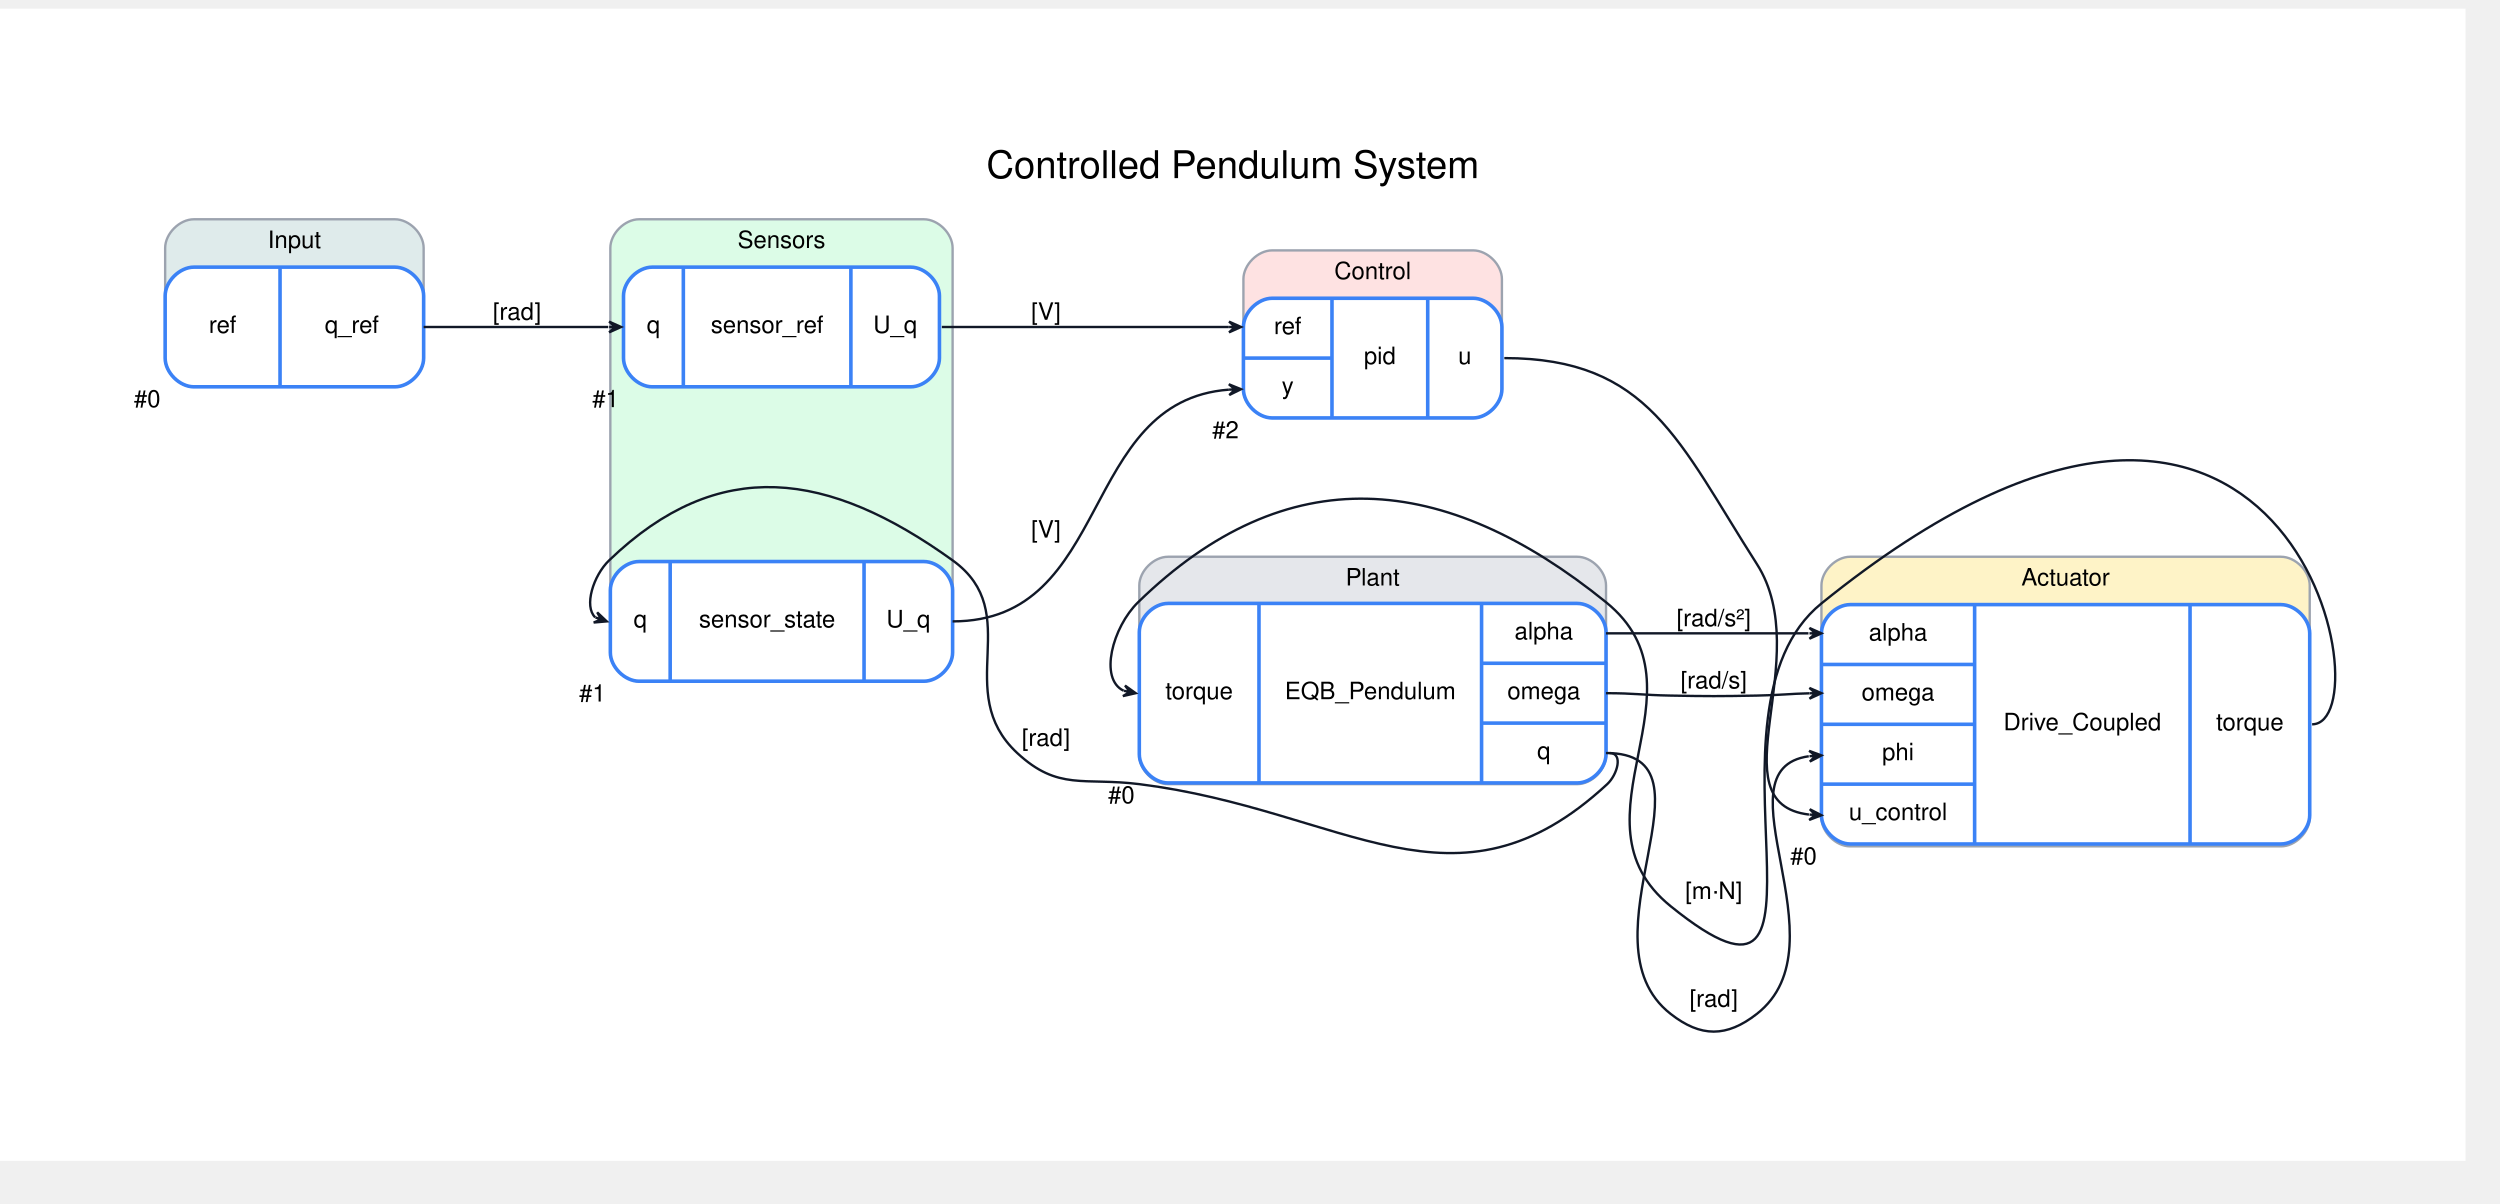
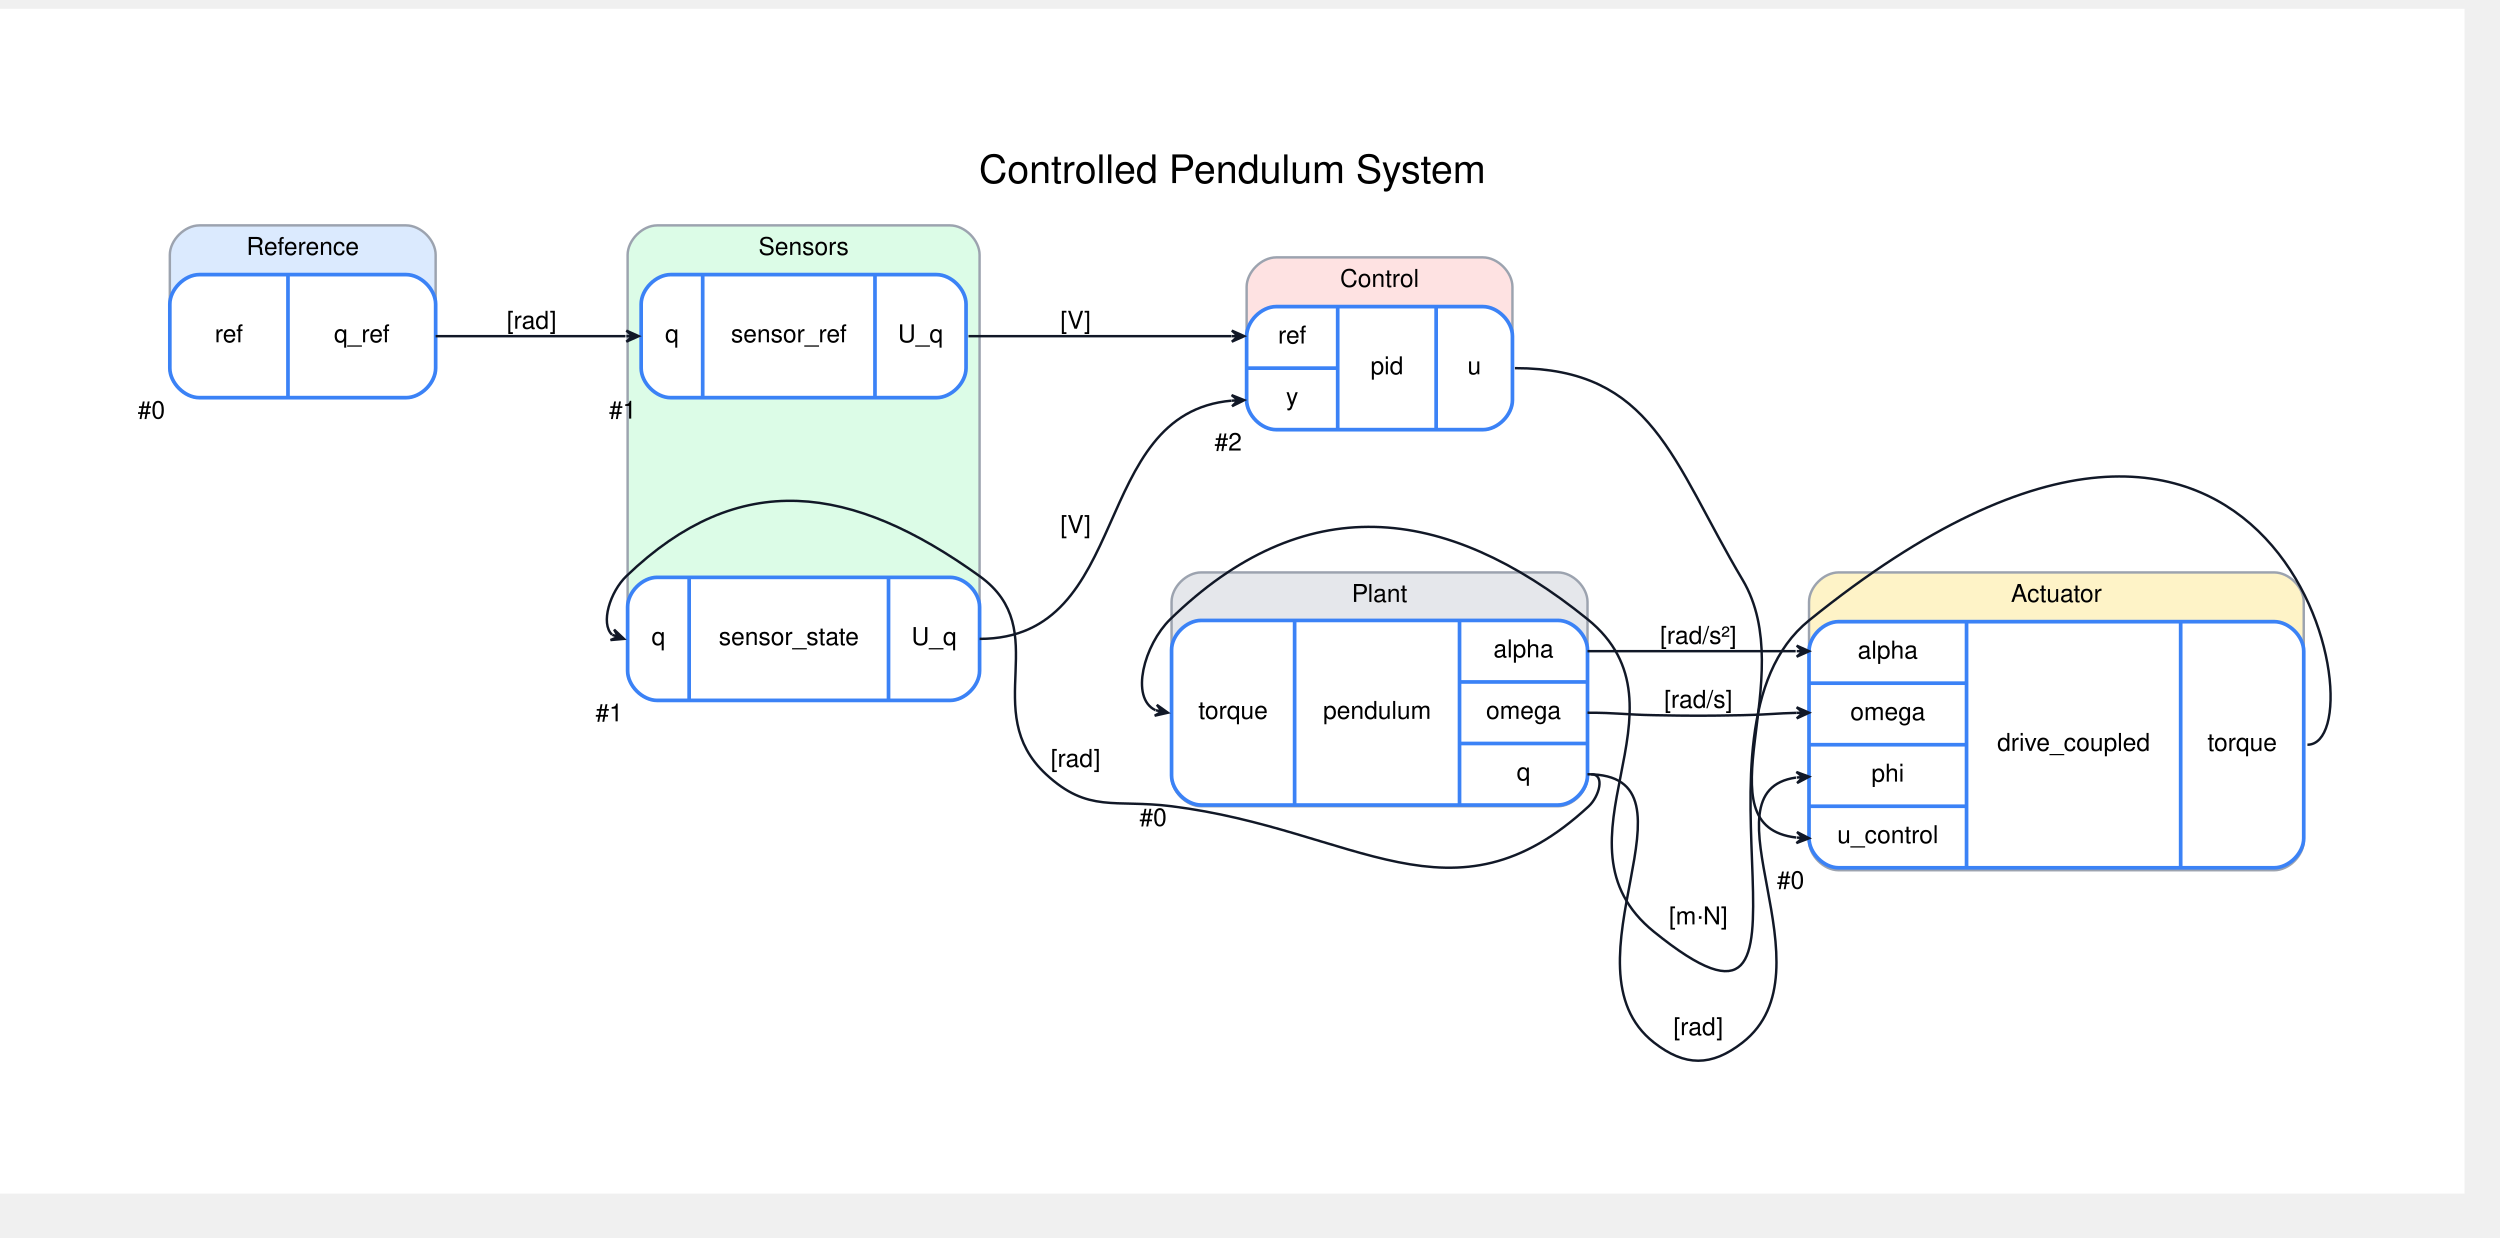
- <svg xmlns="http://www.w3.org/2000/svg" width="1059pt" height="510pt" viewBox="14.40 14.40 1044.50 495.79">
+ <svg xmlns="http://www.w3.org/2000/svg" width="1030pt" height="510pt" viewBox="14.40 14.40 1015.74 495.79">
  <g id="graph0" class="graph" transform="scale(1 1) rotate(0) translate(68.4 441.79)">
-     <polygon fill="white" stroke="transparent" points="-54,54 -54,-427.39 976.1,-427.39 976.1,54 -54,54" />
-     <text text-anchor="middle" x="461.05" y="-356.59" font-family="Helvetica,sans-Serif" font-size="16.00">Controlled Pendulum System</text>
+     <polygon fill="white" stroke="transparent" points="-54,54 -54,-427.39 947.34,-427.39 947.34,54 -54,54" />
+     <text text-anchor="middle" x="446.67" y="-356.59" font-family="Helvetica,sans-Serif" font-size="16.00">Controlled Pendulum System</text>
    <g id="clust1" class="cluster">
-       <path fill="#dfebeb" stroke="#9ca3af" d="M27,-269.39C27,-269.39 111,-269.39 111,-269.39 117,-269.39 123,-275.39 123,-281.39 123,-281.39 123,-327.39 123,-327.39 123,-333.39 117,-339.39 111,-339.39 111,-339.39 27,-339.39 27,-339.39 21,-339.39 15,-333.39 15,-327.39 15,-327.39 15,-281.39 15,-281.39 15,-275.39 21,-269.39 27,-269.39" />
-       <text text-anchor="middle" x="69" y="-327.39" font-family="Helvetica,sans-Serif" font-size="10.00">Input</text>
+       <path fill="#dbeafe" stroke="#9ca3af" d="M27,-269.39C27,-269.39 111,-269.39 111,-269.39 117,-269.39 123,-275.39 123,-281.39 123,-281.39 123,-327.39 123,-327.39 123,-333.39 117,-339.39 111,-339.39 111,-339.39 27,-339.39 27,-339.39 21,-339.39 15,-333.39 15,-327.39 15,-327.39 15,-281.39 15,-281.39 15,-275.39 21,-269.39 27,-269.39" />
+       <text text-anchor="middle" x="69" y="-327.39" font-family="Helvetica,sans-Serif" font-size="10.00">Reference</text>
    </g>
    <g id="clust2" class="cluster">
      <path fill="#dcfce7" stroke="#9ca3af" d="M213,-146.39C213,-146.39 332,-146.39 332,-146.39 338,-146.39 344,-152.39 344,-158.39 344,-158.39 344,-327.39 344,-327.39 344,-333.39 338,-339.39 332,-339.39 332,-339.39 213,-339.39 213,-339.39 207,-339.39 201,-333.39 201,-327.39 201,-327.39 201,-158.39 201,-158.39 201,-152.39 207,-146.39 213,-146.39" />
      <text text-anchor="middle" x="272.5" y="-327.39" font-family="Helvetica,sans-Serif" font-size="10.00">Sensors</text>
    </g>
    <g id="clust3" class="cluster">
-       <path fill="#fee2e2" stroke="#9ca3af" d="M477.5,-256.39C477.5,-256.39 561.5,-256.39 561.5,-256.39 567.5,-256.39 573.5,-262.39 573.5,-268.39 573.5,-268.39 573.5,-314.39 573.5,-314.39 573.5,-320.39 567.5,-326.39 561.5,-326.39 561.5,-326.39 477.5,-326.39 477.5,-326.39 471.5,-326.39 465.5,-320.39 465.5,-314.39 465.5,-314.39 465.5,-268.39 465.5,-268.39 465.5,-262.39 471.5,-256.39 477.5,-256.39" />
-       <text text-anchor="middle" x="519.5" y="-314.39" font-family="Helvetica,sans-Serif" font-size="10.00">Control</text>
+       <path fill="#fee2e2" stroke="#9ca3af" d="M464.5,-256.39C464.5,-256.39 548.5,-256.39 548.5,-256.39 554.5,-256.39 560.5,-262.39 560.5,-268.39 560.5,-268.39 560.5,-314.39 560.5,-314.39 560.5,-320.39 554.5,-326.39 548.5,-326.39 548.5,-326.39 464.5,-326.39 464.5,-326.39 458.5,-326.39 452.5,-320.39 452.5,-314.39 452.5,-314.39 452.5,-268.39 452.5,-268.39 452.5,-262.39 458.5,-256.39 464.5,-256.39" />
+       <text text-anchor="middle" x="506.5" y="-314.39" font-family="Helvetica,sans-Serif" font-size="10.00">Control</text>
    </g>
    <g id="clust4" class="cluster">
-       <path fill="#fef3c7" stroke="#9ca3af" d="M719,-77.39C719,-77.39 899,-77.39 899,-77.39 905,-77.39 911,-83.39 911,-89.39 911,-89.39 911,-186.39 911,-186.39 911,-192.39 905,-198.39 899,-198.39 899,-198.39 719,-198.39 719,-198.39 713,-198.39 707,-192.39 707,-186.39 707,-186.39 707,-89.39 707,-89.39 707,-83.39 713,-77.39 719,-77.39" />
-       <text text-anchor="middle" x="809" y="-186.39" font-family="Helvetica,sans-Serif" font-size="10.00">Actuator</text>
+       <path fill="#fef3c7" stroke="#9ca3af" d="M693,-77.39C693,-77.39 870,-77.39 870,-77.39 876,-77.39 882,-83.39 882,-89.39 882,-89.39 882,-186.39 882,-186.39 882,-192.39 876,-198.39 870,-198.39 870,-198.39 693,-198.39 693,-198.39 687,-198.39 681,-192.39 681,-186.39 681,-186.39 681,-89.39 681,-89.39 681,-83.39 687,-77.39 693,-77.39" />
+       <text text-anchor="middle" x="781.5" y="-186.39" font-family="Helvetica,sans-Serif" font-size="10.00">Actuator</text>
    </g>
    <g id="clust5" class="cluster">
-       <path fill="#e5e7eb" stroke="#9ca3af" d="M434,-103.39C434,-103.39 605,-103.39 605,-103.39 611,-103.39 617,-109.39 617,-115.39 617,-115.39 617,-186.39 617,-186.39 617,-192.39 611,-198.39 605,-198.39 605,-198.39 434,-198.39 434,-198.39 428,-198.39 422,-192.39 422,-186.39 422,-186.39 422,-115.39 422,-115.39 422,-109.39 428,-103.39 434,-103.39" />
-       <text text-anchor="middle" x="519.5" y="-186.39" font-family="Helvetica,sans-Serif" font-size="10.00">Plant</text>
+       <path fill="#e5e7eb" stroke="#9ca3af" d="M434,-103.39C434,-103.39 579,-103.39 579,-103.39 585,-103.39 591,-109.39 591,-115.39 591,-115.39 591,-186.39 591,-186.39 591,-192.39 585,-198.39 579,-198.39 579,-198.39 434,-198.39 434,-198.39 428,-198.39 422,-192.39 422,-186.39 422,-186.39 422,-115.39 422,-115.39 422,-109.39 428,-103.39 434,-103.39" />
+       <text text-anchor="middle" x="506.5" y="-186.39" font-family="Helvetica,sans-Serif" font-size="10.00">Plant</text>
    </g>
    <g id="node1" class="node">
      <path fill="white" stroke="#3b82f6" stroke-width="1.5" d="M27,-269.39C27,-269.39 111,-269.39 111,-269.39 117,-269.39 123,-275.39 123,-281.39 123,-281.39 123,-307.39 123,-307.39 123,-313.39 117,-319.39 111,-319.39 111,-319.39 27,-319.39 27,-319.39 21,-319.39 15,-313.39 15,-307.39 15,-307.39 15,-281.39 15,-281.39 15,-275.39 21,-269.39 27,-269.39" />
      <text text-anchor="middle" x="39" y="-291.89" font-family="Helvetica,sans-Serif" font-size="10.00">ref</text>
      <polyline fill="none" stroke="#3b82f6" stroke-width="1.5" points="63,-269.39 63,-319.39 " />
      <text text-anchor="middle" x="93" y="-291.89" font-family="Helvetica,sans-Serif" font-size="10.00">q_ref</text>
      <text text-anchor="middle" x="7.5" y="-260.89" font-family="Helvetica,sans-Serif" font-size="10.00">#0</text>
    </g>
    <g id="node2" class="node">
      <path fill="white" stroke="#3b82f6" stroke-width="1.5" d="M218.5,-269.39C218.5,-269.39 326.5,-269.39 326.5,-269.39 332.5,-269.39 338.5,-275.39 338.5,-281.39 338.5,-281.39 338.5,-307.39 338.5,-307.39 338.5,-313.39 332.5,-319.39 326.5,-319.39 326.5,-319.39 218.5,-319.39 218.5,-319.39 212.5,-319.39 206.5,-313.39 206.5,-307.39 206.5,-307.39 206.5,-281.39 206.5,-281.39 206.5,-275.39 212.5,-269.39 218.5,-269.39" />
      <text text-anchor="middle" x="219" y="-291.89" font-family="Helvetica,sans-Serif" font-size="10.00">q</text>
      <polyline fill="none" stroke="#3b82f6" stroke-width="1.5" points="231.5,-269.39 231.5,-319.39 " />
      <text text-anchor="middle" x="266.5" y="-291.89" font-family="Helvetica,sans-Serif" font-size="10.00">sensor_ref</text>
      <polyline fill="none" stroke="#3b82f6" stroke-width="1.5" points="301.5,-269.39 301.5,-319.39 " />
      <text text-anchor="middle" x="320" y="-291.89" font-family="Helvetica,sans-Serif" font-size="10.00">U_q</text>
      <text text-anchor="middle" x="199" y="-260.89" font-family="Helvetica,sans-Serif" font-size="10.00">#1</text>
    </g>
    <g id="edge1" class="edge">
      <path fill="none" stroke="#111827" d="M123,-294.39C157.8,-294.39 167.83,-294.39 200.12,-294.39" />
      <polygon fill="#111827" stroke="#111827" points="205.5,-294.39 200.5,-296.64 203,-294.39 200.5,-294.39 200.5,-294.39 200.5,-294.39 203,-294.39 200.5,-292.14 205.5,-294.39 205.5,-294.39" />
      <text text-anchor="middle" x="162" y="-297.39" font-family="Helvetica,sans-Serif" font-size="10.00">[rad]</text>
    </g>
    <g id="node4" class="node">
-       <path fill="white" stroke="#3b82f6" stroke-width="1.5" d="M477.5,-256.39C477.5,-256.39 561.5,-256.39 561.5,-256.39 567.5,-256.39 573.5,-262.39 573.5,-268.39 573.5,-268.39 573.5,-294.39 573.5,-294.39 573.5,-300.39 567.5,-306.39 561.5,-306.39 561.5,-306.39 477.5,-306.39 477.5,-306.39 471.5,-306.39 465.5,-300.39 465.5,-294.39 465.5,-294.39 465.5,-268.39 465.5,-268.39 465.5,-262.39 471.5,-256.39 477.5,-256.39" />
-       <text text-anchor="middle" x="484" y="-291.39" font-family="Helvetica,sans-Serif" font-size="10.00">ref</text>
-       <polyline fill="none" stroke="#3b82f6" stroke-width="1.5" points="465.5,-281.39 502.5,-281.39 " />
-       <text text-anchor="middle" x="484" y="-266.39" font-family="Helvetica,sans-Serif" font-size="10.00">y</text>
-       <polyline fill="none" stroke="#3b82f6" stroke-width="1.5" points="502.5,-256.39 502.5,-306.39 " />
-       <text text-anchor="middle" x="522.5" y="-278.89" font-family="Helvetica,sans-Serif" font-size="10.00">pid</text>
-       <polyline fill="none" stroke="#3b82f6" stroke-width="1.5" points="542.5,-256.39 542.5,-306.39 " />
-       <text text-anchor="middle" x="558" y="-278.89" font-family="Helvetica,sans-Serif" font-size="10.00">u</text>
-       <text text-anchor="middle" x="458" y="-247.89" font-family="Helvetica,sans-Serif" font-size="10.00">#2</text>
+       <path fill="white" stroke="#3b82f6" stroke-width="1.5" d="M464.5,-256.39C464.5,-256.39 548.5,-256.39 548.5,-256.39 554.5,-256.39 560.5,-262.39 560.5,-268.39 560.5,-268.39 560.5,-294.39 560.5,-294.39 560.5,-300.39 554.5,-306.39 548.5,-306.39 548.5,-306.39 464.5,-306.39 464.5,-306.39 458.5,-306.39 452.5,-300.39 452.5,-294.39 452.5,-294.39 452.5,-268.39 452.5,-268.39 452.5,-262.39 458.5,-256.39 464.5,-256.39" />
+       <text text-anchor="middle" x="471" y="-291.39" font-family="Helvetica,sans-Serif" font-size="10.00">ref</text>
+       <polyline fill="none" stroke="#3b82f6" stroke-width="1.5" points="452.5,-281.39 489.5,-281.39 " />
+       <text text-anchor="middle" x="471" y="-266.39" font-family="Helvetica,sans-Serif" font-size="10.00">y</text>
+       <polyline fill="none" stroke="#3b82f6" stroke-width="1.5" points="489.5,-256.39 489.5,-306.39 " />
+       <text text-anchor="middle" x="509.5" y="-278.89" font-family="Helvetica,sans-Serif" font-size="10.00">pid</text>
+       <polyline fill="none" stroke="#3b82f6" stroke-width="1.5" points="529.5,-256.39 529.5,-306.39 " />
+       <text text-anchor="middle" x="545" y="-278.89" font-family="Helvetica,sans-Serif" font-size="10.00">u</text>
+       <text text-anchor="middle" x="445" y="-247.89" font-family="Helvetica,sans-Serif" font-size="10.00">#2</text>
    </g>
    <g id="edge3" class="edge">
-       <path fill="none" stroke="#111827" d="M339.5,-294.39C393.32,-294.39 408.04,-294.39 459.41,-294.39" />
-       <polygon fill="#111827" stroke="#111827" points="464.5,-294.39 459.5,-296.64 462,-294.39 459.5,-294.39 459.5,-294.39 459.5,-294.39 462,-294.39 459.5,-292.14 464.5,-294.39 464.5,-294.39" />
+       <path fill="none" stroke="#111827" d="M339.5,-294.39C387.53,-294.39 400.8,-294.39 446.39,-294.39" />
+       <polygon fill="#111827" stroke="#111827" points="451.5,-294.39 446.5,-296.64 449,-294.39 446.5,-294.39 446.5,-294.39 446.5,-294.39 449,-294.39 446.5,-292.14 451.5,-294.39 451.5,-294.39" />
      <text text-anchor="middle" x="383" y="-297.39" font-family="Helvetica,sans-Serif" font-size="10.00">[V]</text>
    </g>
    <g id="node3" class="node">
      <path fill="white" stroke="#3b82f6" stroke-width="1.5" d="M213,-146.39C213,-146.39 332,-146.39 332,-146.39 338,-146.39 344,-152.39 344,-158.39 344,-158.39 344,-184.39 344,-184.39 344,-190.39 338,-196.39 332,-196.39 332,-196.39 213,-196.39 213,-196.39 207,-196.39 201,-190.39 201,-184.39 201,-184.39 201,-158.39 201,-158.39 201,-152.39 207,-146.39 213,-146.39" />
      <text text-anchor="middle" x="213.5" y="-168.89" font-family="Helvetica,sans-Serif" font-size="10.00">q</text>
      <polyline fill="none" stroke="#3b82f6" stroke-width="1.5" points="226,-146.39 226,-196.39 " />
      <text text-anchor="middle" x="266.5" y="-168.89" font-family="Helvetica,sans-Serif" font-size="10.00">sensor_state</text>
      <polyline fill="none" stroke="#3b82f6" stroke-width="1.5" points="307,-146.39 307,-196.39 " />
      <text text-anchor="middle" x="325.5" y="-168.89" font-family="Helvetica,sans-Serif" font-size="10.00">U_q</text>
      <text text-anchor="middle" x="193.5" y="-137.89" font-family="Helvetica,sans-Serif" font-size="10.00">#1</text>
    </g>
    <g id="edge4" class="edge">
-       <path fill="none" stroke="#111827" d="M344,-171.39C411.01,-171.39 396.56,-263.53 459.43,-268.21" />
-       <polygon fill="#111827" stroke="#111827" points="464.5,-268.39 459.42,-270.46 462,-268.3 459.5,-268.21 459.5,-268.21 459.5,-268.21 462,-268.3 459.59,-265.96 464.5,-268.39 464.5,-268.39" />
-       <text text-anchor="middle" x="383" y="-206.39" font-family="Helvetica,sans-Serif" font-size="10.00">[V]</text>
+       <path fill="none" stroke="#111827" d="M344,-171.39C406.59,-171.39 388.24,-263.16 446.41,-268.18" />
+       <polygon fill="#111827" stroke="#111827" points="451.5,-268.39 446.41,-270.43 449,-268.29 446.5,-268.18 446.5,-268.18 446.5,-268.18 449,-268.29 446.6,-265.93 451.5,-268.39 451.5,-268.39" />
+       <text text-anchor="middle" x="383" y="-214.39" font-family="Helvetica,sans-Serif" font-size="10.00">[V]</text>
    </g>
    <g id="node5" class="node">
-       <path fill="white" stroke="#3b82f6" stroke-width="1.5" d="M719,-78.39C719,-78.39 899,-78.39 899,-78.39 905,-78.39 911,-84.39 911,-90.39 911,-90.39 911,-166.39 911,-166.39 911,-172.39 905,-178.39 899,-178.39 899,-178.39 719,-178.39 719,-178.39 713,-178.39 707,-172.39 707,-166.39 707,-166.39 707,-90.39 707,-90.39 707,-84.39 713,-78.39 719,-78.39" />
-       <text text-anchor="middle" x="739" y="-163.39" font-family="Helvetica,sans-Serif" font-size="10.00">alpha</text>
-       <polyline fill="none" stroke="#3b82f6" stroke-width="1.5" points="707,-153.39 771,-153.39 " />
-       <text text-anchor="middle" x="739" y="-138.39" font-family="Helvetica,sans-Serif" font-size="10.00">omega</text>
-       <polyline fill="none" stroke="#3b82f6" stroke-width="1.5" points="707,-128.39 771,-128.39 " />
-       <text text-anchor="middle" x="739" y="-113.39" font-family="Helvetica,sans-Serif" font-size="10.00">phi</text>
-       <polyline fill="none" stroke="#3b82f6" stroke-width="1.5" points="707,-103.39 771,-103.39 " />
-       <text text-anchor="middle" x="739" y="-88.39" font-family="Helvetica,sans-Serif" font-size="10.00">u_control</text>
-       <polyline fill="none" stroke="#3b82f6" stroke-width="1.5" points="771,-78.39 771,-178.39 " />
-       <text text-anchor="middle" x="816" y="-125.89" font-family="Helvetica,sans-Serif" font-size="10.00">Drive_Coupled</text>
-       <polyline fill="none" stroke="#3b82f6" stroke-width="1.5" points="861,-78.39 861,-178.39 " />
-       <text text-anchor="middle" x="886" y="-125.89" font-family="Helvetica,sans-Serif" font-size="10.00">torque</text>
-       <text text-anchor="middle" x="699.5" y="-69.89" font-family="Helvetica,sans-Serif" font-size="10.00">#0</text>
+       <path fill="white" stroke="#3b82f6" stroke-width="1.5" d="M693,-78.39C693,-78.39 870,-78.39 870,-78.39 876,-78.39 882,-84.39 882,-90.39 882,-90.39 882,-166.39 882,-166.39 882,-172.39 876,-178.39 870,-178.39 870,-178.39 693,-178.39 693,-178.39 687,-178.39 681,-172.39 681,-166.39 681,-166.39 681,-90.39 681,-90.39 681,-84.39 687,-78.39 693,-78.39" />
+       <text text-anchor="middle" x="713" y="-163.39" font-family="Helvetica,sans-Serif" font-size="10.00">alpha</text>
+       <polyline fill="none" stroke="#3b82f6" stroke-width="1.5" points="681,-153.39 745,-153.39 " />
+       <text text-anchor="middle" x="713" y="-138.39" font-family="Helvetica,sans-Serif" font-size="10.00">omega</text>
+       <polyline fill="none" stroke="#3b82f6" stroke-width="1.5" points="681,-128.39 745,-128.39 " />
+       <text text-anchor="middle" x="713" y="-113.39" font-family="Helvetica,sans-Serif" font-size="10.00">phi</text>
+       <polyline fill="none" stroke="#3b82f6" stroke-width="1.5" points="681,-103.39 745,-103.39 " />
+       <text text-anchor="middle" x="713" y="-88.39" font-family="Helvetica,sans-Serif" font-size="10.00">u_control</text>
+       <polyline fill="none" stroke="#3b82f6" stroke-width="1.5" points="745,-78.39 745,-178.39 " />
+       <text text-anchor="middle" x="788.5" y="-125.89" font-family="Helvetica,sans-Serif" font-size="10.00">drive_coupled</text>
+       <polyline fill="none" stroke="#3b82f6" stroke-width="1.5" points="832,-78.39 832,-178.39 " />
+       <text text-anchor="middle" x="857" y="-125.89" font-family="Helvetica,sans-Serif" font-size="10.00">torque</text>
+       <text text-anchor="middle" x="673.5" y="-69.89" font-family="Helvetica,sans-Serif" font-size="10.00">#0</text>
    </g>
    <g id="edge5" class="edge">
-       <path fill="none" stroke="#111827" d="M574.5,-281.39C634.99,-281.39 647.39,-246.34 680,-195.39 704.96,-156.39 662.39,-95.39 701.78,-90.68" />
-       <polygon fill="#111827" stroke="#111827" points="707,-90.39 702.13,-92.91 704.5,-90.53 702.01,-90.67 702.01,-90.67 702.01,-90.67 704.5,-90.53 701.88,-88.42 707,-90.39 707,-90.39" />
+       <path fill="none" stroke="#111827" d="M561.5,-281.39C617.63,-281.39 625.3,-243.63 654,-195.39 677.68,-155.6 636.29,-95.33 675.77,-90.68" />
+       <polygon fill="#111827" stroke="#111827" points="681,-90.39 676.13,-92.91 678.5,-90.53 676.01,-90.66 676.01,-90.66 676.01,-90.66 678.5,-90.53 675.88,-88.42 681,-90.39 681,-90.39" />
    </g>
    <g id="node6" class="node">
-       <path fill="white" stroke="#3b82f6" stroke-width="1.5" d="M434,-103.89C434,-103.89 605,-103.89 605,-103.89 611,-103.89 617,-109.89 617,-115.89 617,-115.89 617,-166.89 617,-166.89 617,-172.89 611,-178.89 605,-178.89 605,-178.89 434,-178.89 434,-178.89 428,-178.89 422,-172.89 422,-166.89 422,-166.89 422,-115.89 422,-115.89 422,-109.89 428,-103.89 434,-103.89" />
+       <path fill="white" stroke="#3b82f6" stroke-width="1.5" d="M434,-103.89C434,-103.89 579,-103.89 579,-103.89 585,-103.89 591,-109.89 591,-115.89 591,-115.89 591,-166.89 591,-166.89 591,-172.89 585,-178.89 579,-178.89 579,-178.89 434,-178.89 434,-178.89 428,-178.89 422,-172.89 422,-166.89 422,-166.89 422,-115.89 422,-115.89 422,-109.89 428,-103.89 434,-103.89" />
      <text text-anchor="middle" x="447" y="-138.89" font-family="Helvetica,sans-Serif" font-size="10.00">torque</text>
      <polyline fill="none" stroke="#3b82f6" stroke-width="1.5" points="472,-103.89 472,-178.89 " />
-       <text text-anchor="middle" x="518.5" y="-138.89" font-family="Helvetica,sans-Serif" font-size="10.00">EQB_Pendulum</text>
-       <polyline fill="none" stroke="#3b82f6" stroke-width="1.5" points="565,-103.89 565,-178.89 " />
-       <text text-anchor="middle" x="591" y="-163.89" font-family="Helvetica,sans-Serif" font-size="10.00">alpha</text>
-       <polyline fill="none" stroke="#3b82f6" stroke-width="1.5" points="565,-153.89 617,-153.89 " />
-       <text text-anchor="middle" x="591" y="-138.89" font-family="Helvetica,sans-Serif" font-size="10.00">omega</text>
-       <polyline fill="none" stroke="#3b82f6" stroke-width="1.5" points="565,-128.89 617,-128.89 " />
-       <text text-anchor="middle" x="591" y="-113.89" font-family="Helvetica,sans-Serif" font-size="10.00">q</text>
+       <text text-anchor="middle" x="505.5" y="-138.89" font-family="Helvetica,sans-Serif" font-size="10.00">pendulum</text>
+       <polyline fill="none" stroke="#3b82f6" stroke-width="1.5" points="539,-103.89 539,-178.89 " />
+       <text text-anchor="middle" x="565" y="-163.89" font-family="Helvetica,sans-Serif" font-size="10.00">alpha</text>
+       <polyline fill="none" stroke="#3b82f6" stroke-width="1.5" points="539,-153.89 591,-153.89 " />
+       <text text-anchor="middle" x="565" y="-138.89" font-family="Helvetica,sans-Serif" font-size="10.00">omega</text>
+       <polyline fill="none" stroke="#3b82f6" stroke-width="1.5" points="539,-128.89 591,-128.89 " />
+       <text text-anchor="middle" x="565" y="-113.89" font-family="Helvetica,sans-Serif" font-size="10.00">q</text>
      <text text-anchor="middle" x="414.5" y="-95.39" font-family="Helvetica,sans-Serif" font-size="10.00">#0</text>
    </g>
    <g id="edge6" class="edge">
-       <path fill="none" stroke="#111827" d="M912,-128.39C943.37,-128.39 904.15,-338.41 707,-178.89 650.94,-133.54 722.94,11.53 644,-52.39 599.15,-88.71 661.85,-143.08 617,-179.39 549.47,-234.07 483.74,-240.02 421.5,-179.39 410.82,-168.98 405.05,-147.34 415.47,-142.41" />
+       <path fill="none" stroke="#111827" d="M883.5,-128.39C914.5,-128.39 874.37,-335.34 681,-178.89 624.94,-133.54 696.94,11.53 618,-52.39 573.15,-88.71 635.85,-143.08 591,-179.39 532.45,-226.8 475.46,-231.95 421.5,-179.39 410.82,-168.98 405.05,-147.34 415.47,-142.41" />
      <polygon fill="#111827" stroke="#111827" points="420.5,-141.39 416.04,-144.58 418.05,-141.89 415.6,-142.38 415.6,-142.38 415.6,-142.38 418.05,-141.89 415.15,-140.17 420.5,-141.39 420.5,-141.39" />
-       <text text-anchor="middle" x="662" y="-55.39" font-family="Helvetica,sans-Serif" font-size="10.00">[m·N]</text>
+       <text text-anchor="middle" x="636" y="-55.39" font-family="Helvetica,sans-Serif" font-size="10.00">[m·N]</text>
    </g>
    <g id="edge2" class="edge">
-       <path fill="none" stroke="#111827" d="M618.5,-116.39C624.29,-116.39 621.75,-107.33 617.5,-103.39 553.75,-44.35 508.21,-92.58 422,-103.39 398.79,-106.3 388.14,-100.47 371,-116.39 343.35,-142.07 374.63,-174.85 344,-196.89 292.23,-234.13 246.47,-241.1 200.5,-196.89 193.86,-190.5 189.86,-177.66 194.68,-173.07" />
+       <path fill="none" stroke="#111827" d="M592.5,-116.39C598.29,-116.39 595.75,-107.33 591.5,-103.39 536.23,-52.21 496.75,-94.01 422,-103.39 398.79,-106.3 388.14,-100.47 371,-116.39 343.35,-142.07 374.63,-174.85 344,-196.89 292.23,-234.13 246.47,-241.1 200.5,-196.89 193.86,-190.5 189.86,-177.66 194.68,-173.07" />
      <polygon fill="#111827" stroke="#111827" points="199.5,-171.39 195.52,-175.16 197.14,-172.21 194.78,-173.04 194.78,-173.04 194.78,-173.04 197.14,-172.21 194.04,-170.91 199.5,-171.39 199.5,-171.39" />
      <text text-anchor="middle" x="383" y="-119.39" font-family="Helvetica,sans-Serif" font-size="10.00">[rad]</text>
    </g>
    <g id="edge7" class="edge">
-       <path fill="none" stroke="#111827" d="M617,-116.39C666.91,-116.39 604.69,-38.15 644,-7.39 656.6,2.47 667.39,2.46 680,-7.39 717.47,-36.65 662.17,-109.4 701.7,-115.04" />
-       <polygon fill="#111827" stroke="#111827" points="707,-115.39 701.86,-117.31 704.51,-115.23 702.01,-115.06 702.01,-115.06 702.01,-115.06 704.51,-115.23 702.16,-112.82 707,-115.39 707,-115.39" />
-       <text text-anchor="middle" x="662" y="-10.39" font-family="Helvetica,sans-Serif" font-size="10.00">[rad]</text>
+       <path fill="none" stroke="#111827" d="M591,-116.39C640.91,-116.39 578.69,-38.15 618,-7.39 630.6,2.47 641.39,2.46 654,-7.39 691.47,-36.65 636.17,-109.4 675.7,-115.04" />
+       <polygon fill="#111827" stroke="#111827" points="681,-115.39 675.86,-117.31 678.51,-115.23 676.01,-115.06 676.01,-115.06 676.01,-115.06 678.51,-115.23 676.16,-112.82 681,-115.39 681,-115.39" />
+       <text text-anchor="middle" x="636" y="-10.39" font-family="Helvetica,sans-Serif" font-size="10.00">[rad]</text>
    </g>
    <g id="edge8" class="edge">
-       <path fill="none" stroke="#111827" d="M617,-141.39C629.01,-141.39 631.99,-140.61 644,-140.39 660,-140.09 664,-140.09 680,-140.39 690.13,-140.58 693.84,-141.16 701.96,-141.34" />
-       <polygon fill="#111827" stroke="#111827" points="707,-141.39 701.98,-143.59 704.5,-141.37 702,-141.34 702,-141.34 702,-141.34 704.5,-141.37 702.02,-139.09 707,-141.39 707,-141.39" />
-       <text text-anchor="middle" x="662" y="-143.39" font-family="Helvetica,sans-Serif" font-size="10.00">[rad/s]</text>
+       <path fill="none" stroke="#111827" d="M591,-141.39C603.01,-141.39 605.99,-140.61 618,-140.39 634,-140.09 638,-140.09 654,-140.39 664.13,-140.58 667.84,-141.16 675.96,-141.34" />
+       <polygon fill="#111827" stroke="#111827" points="681,-141.39 675.98,-143.59 678.5,-141.37 676,-141.34 676,-141.34 676,-141.34 678.5,-141.37 676.02,-139.09 681,-141.39 681,-141.39" />
+       <text text-anchor="middle" x="636" y="-143.39" font-family="Helvetica,sans-Serif" font-size="10.00">[rad/s]</text>
    </g>
    <g id="edge9" class="edge">
-       <path fill="none" stroke="#111827" d="M617,-166.39C655.12,-166.39 666,-166.39 701.57,-166.39" />
-       <polygon fill="#111827" stroke="#111827" points="707,-166.39 702,-168.64 704.5,-166.39 702,-166.39 702,-166.39 702,-166.39 704.5,-166.39 702,-164.14 707,-166.39 707,-166.39" />
-       <text text-anchor="middle" x="662" y="-169.39" font-family="Helvetica,sans-Serif" font-size="10.00">[rad/s²]</text>
+       <path fill="none" stroke="#111827" d="M591,-166.39C629.12,-166.39 640,-166.39 675.57,-166.39" />
+       <polygon fill="#111827" stroke="#111827" points="681,-166.39 676,-168.64 678.5,-166.39 676,-166.39 676,-166.39 676,-166.39 678.5,-166.39 676,-164.14 681,-166.39 681,-166.39" />
+       <text text-anchor="middle" x="636" y="-169.39" font-family="Helvetica,sans-Serif" font-size="10.00">[rad/s²]</text>
    </g>
  </g>
</svg>
